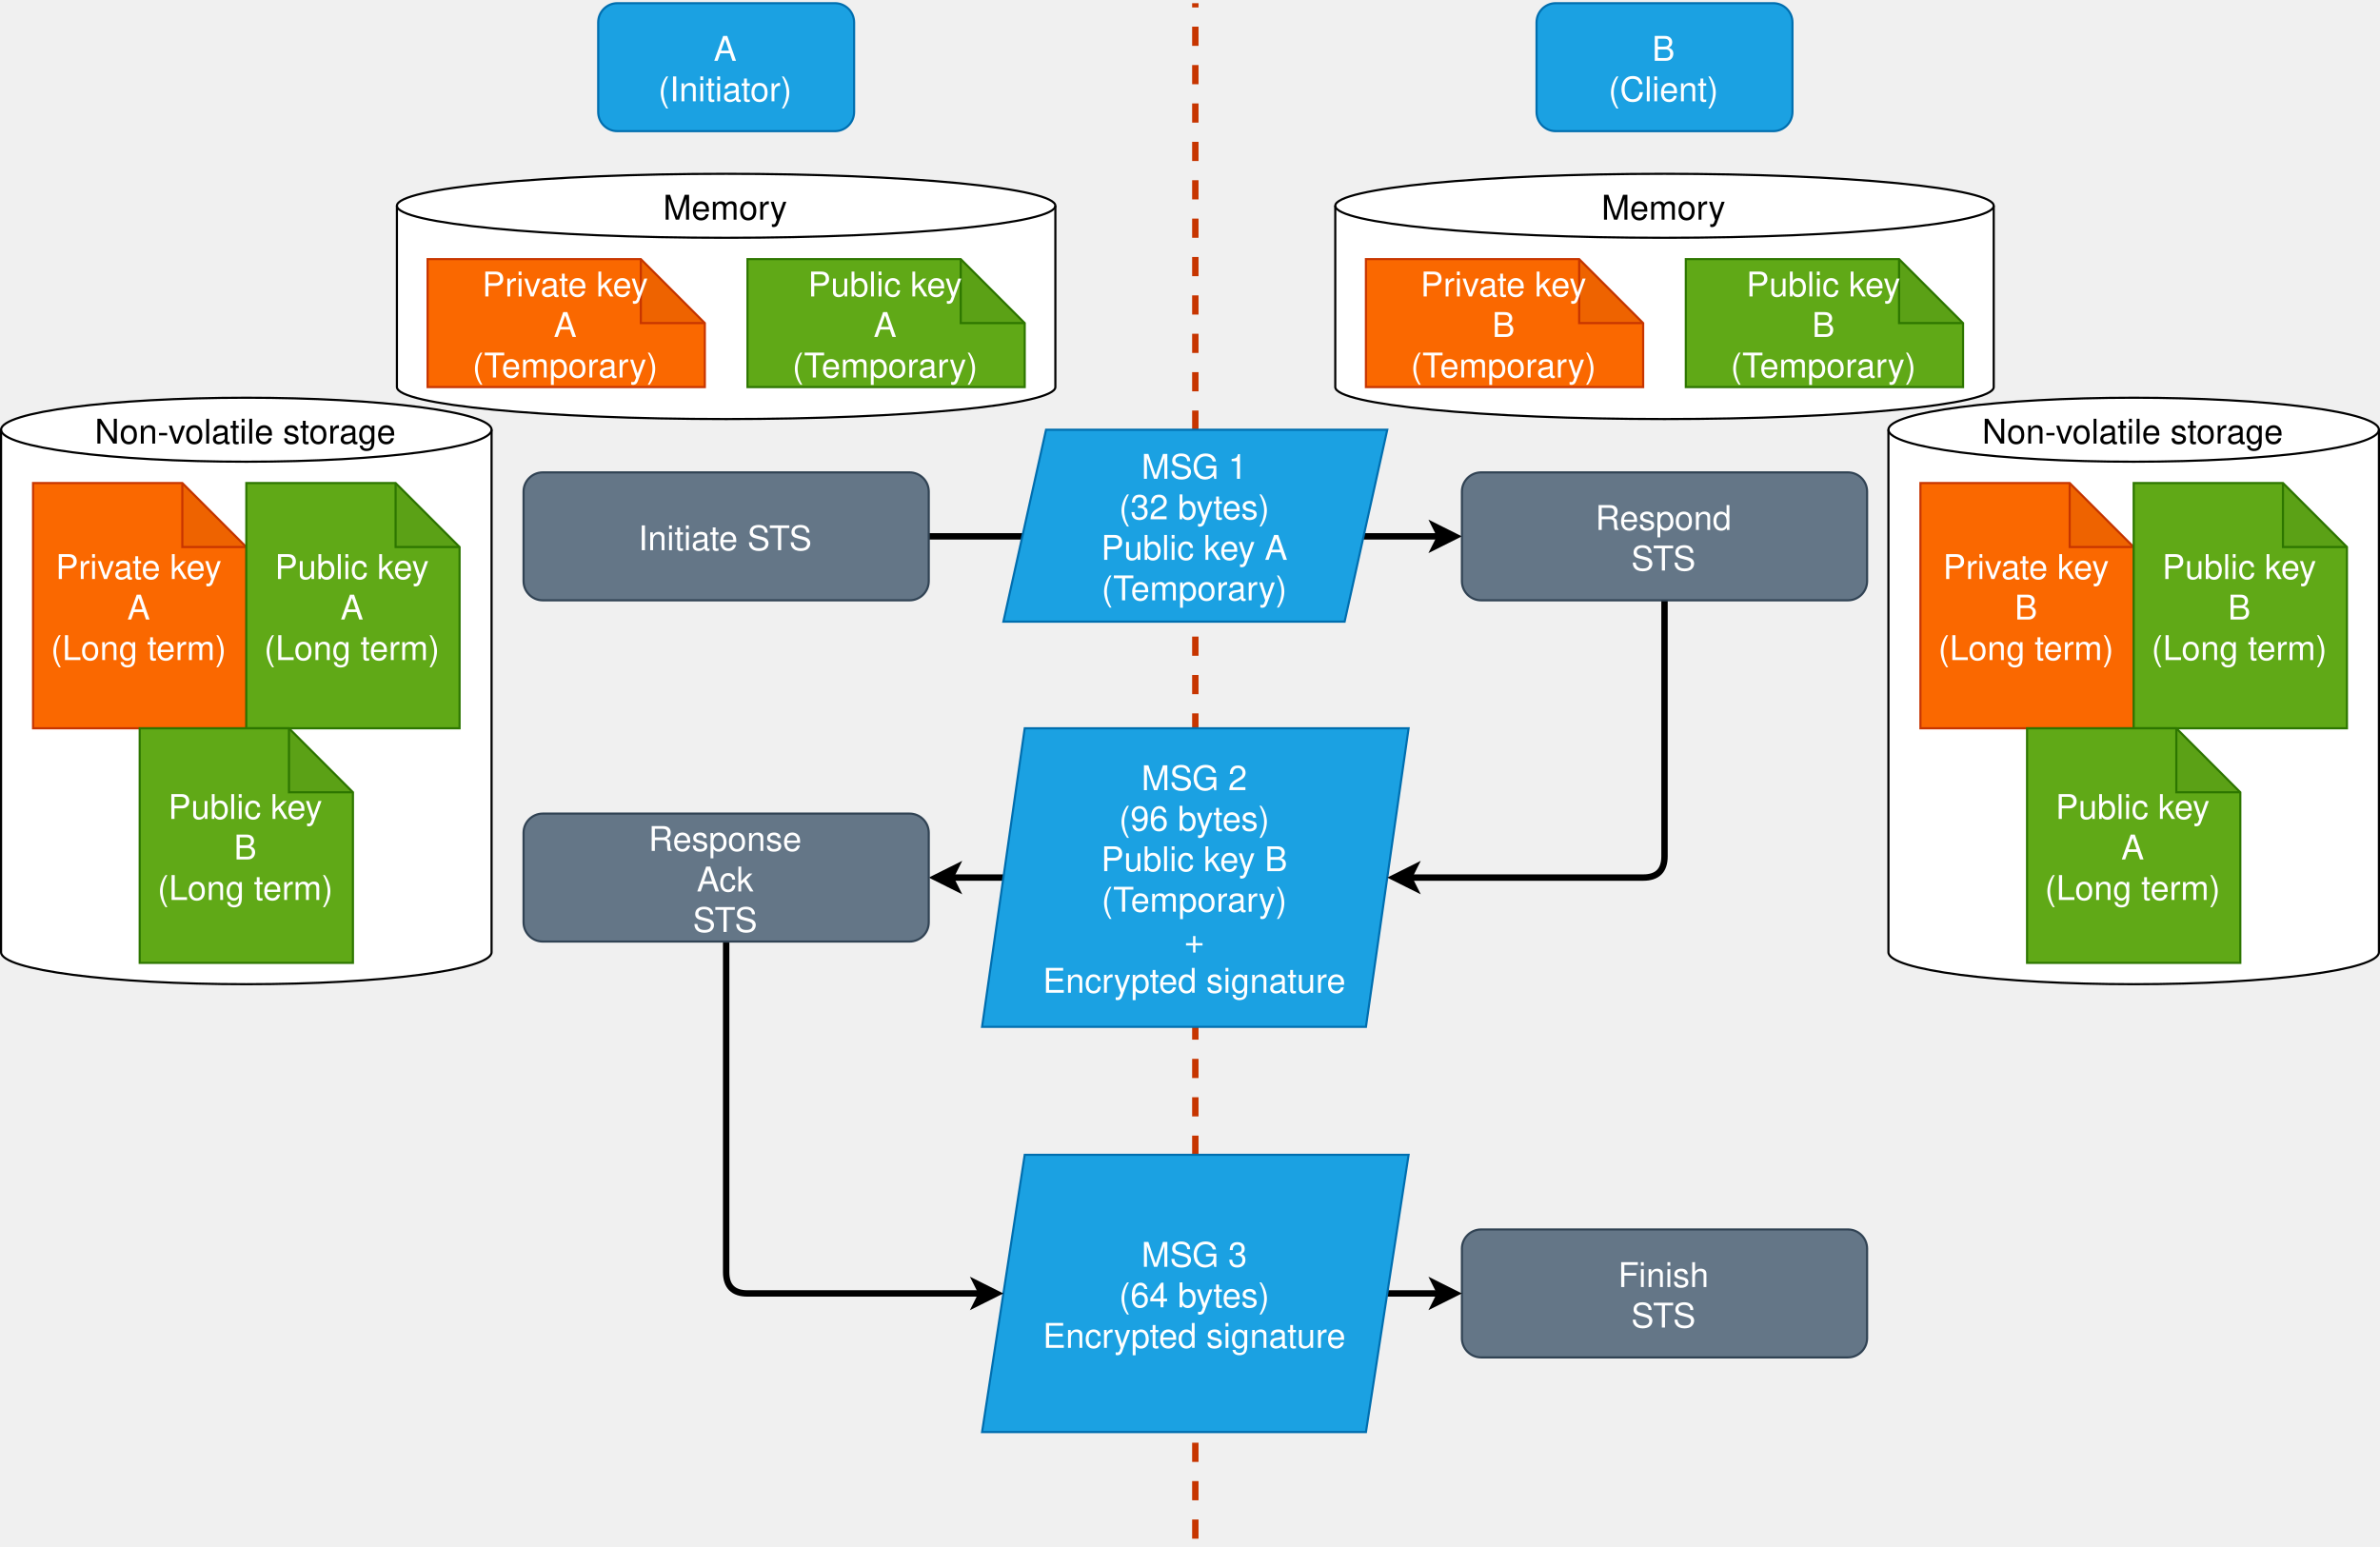
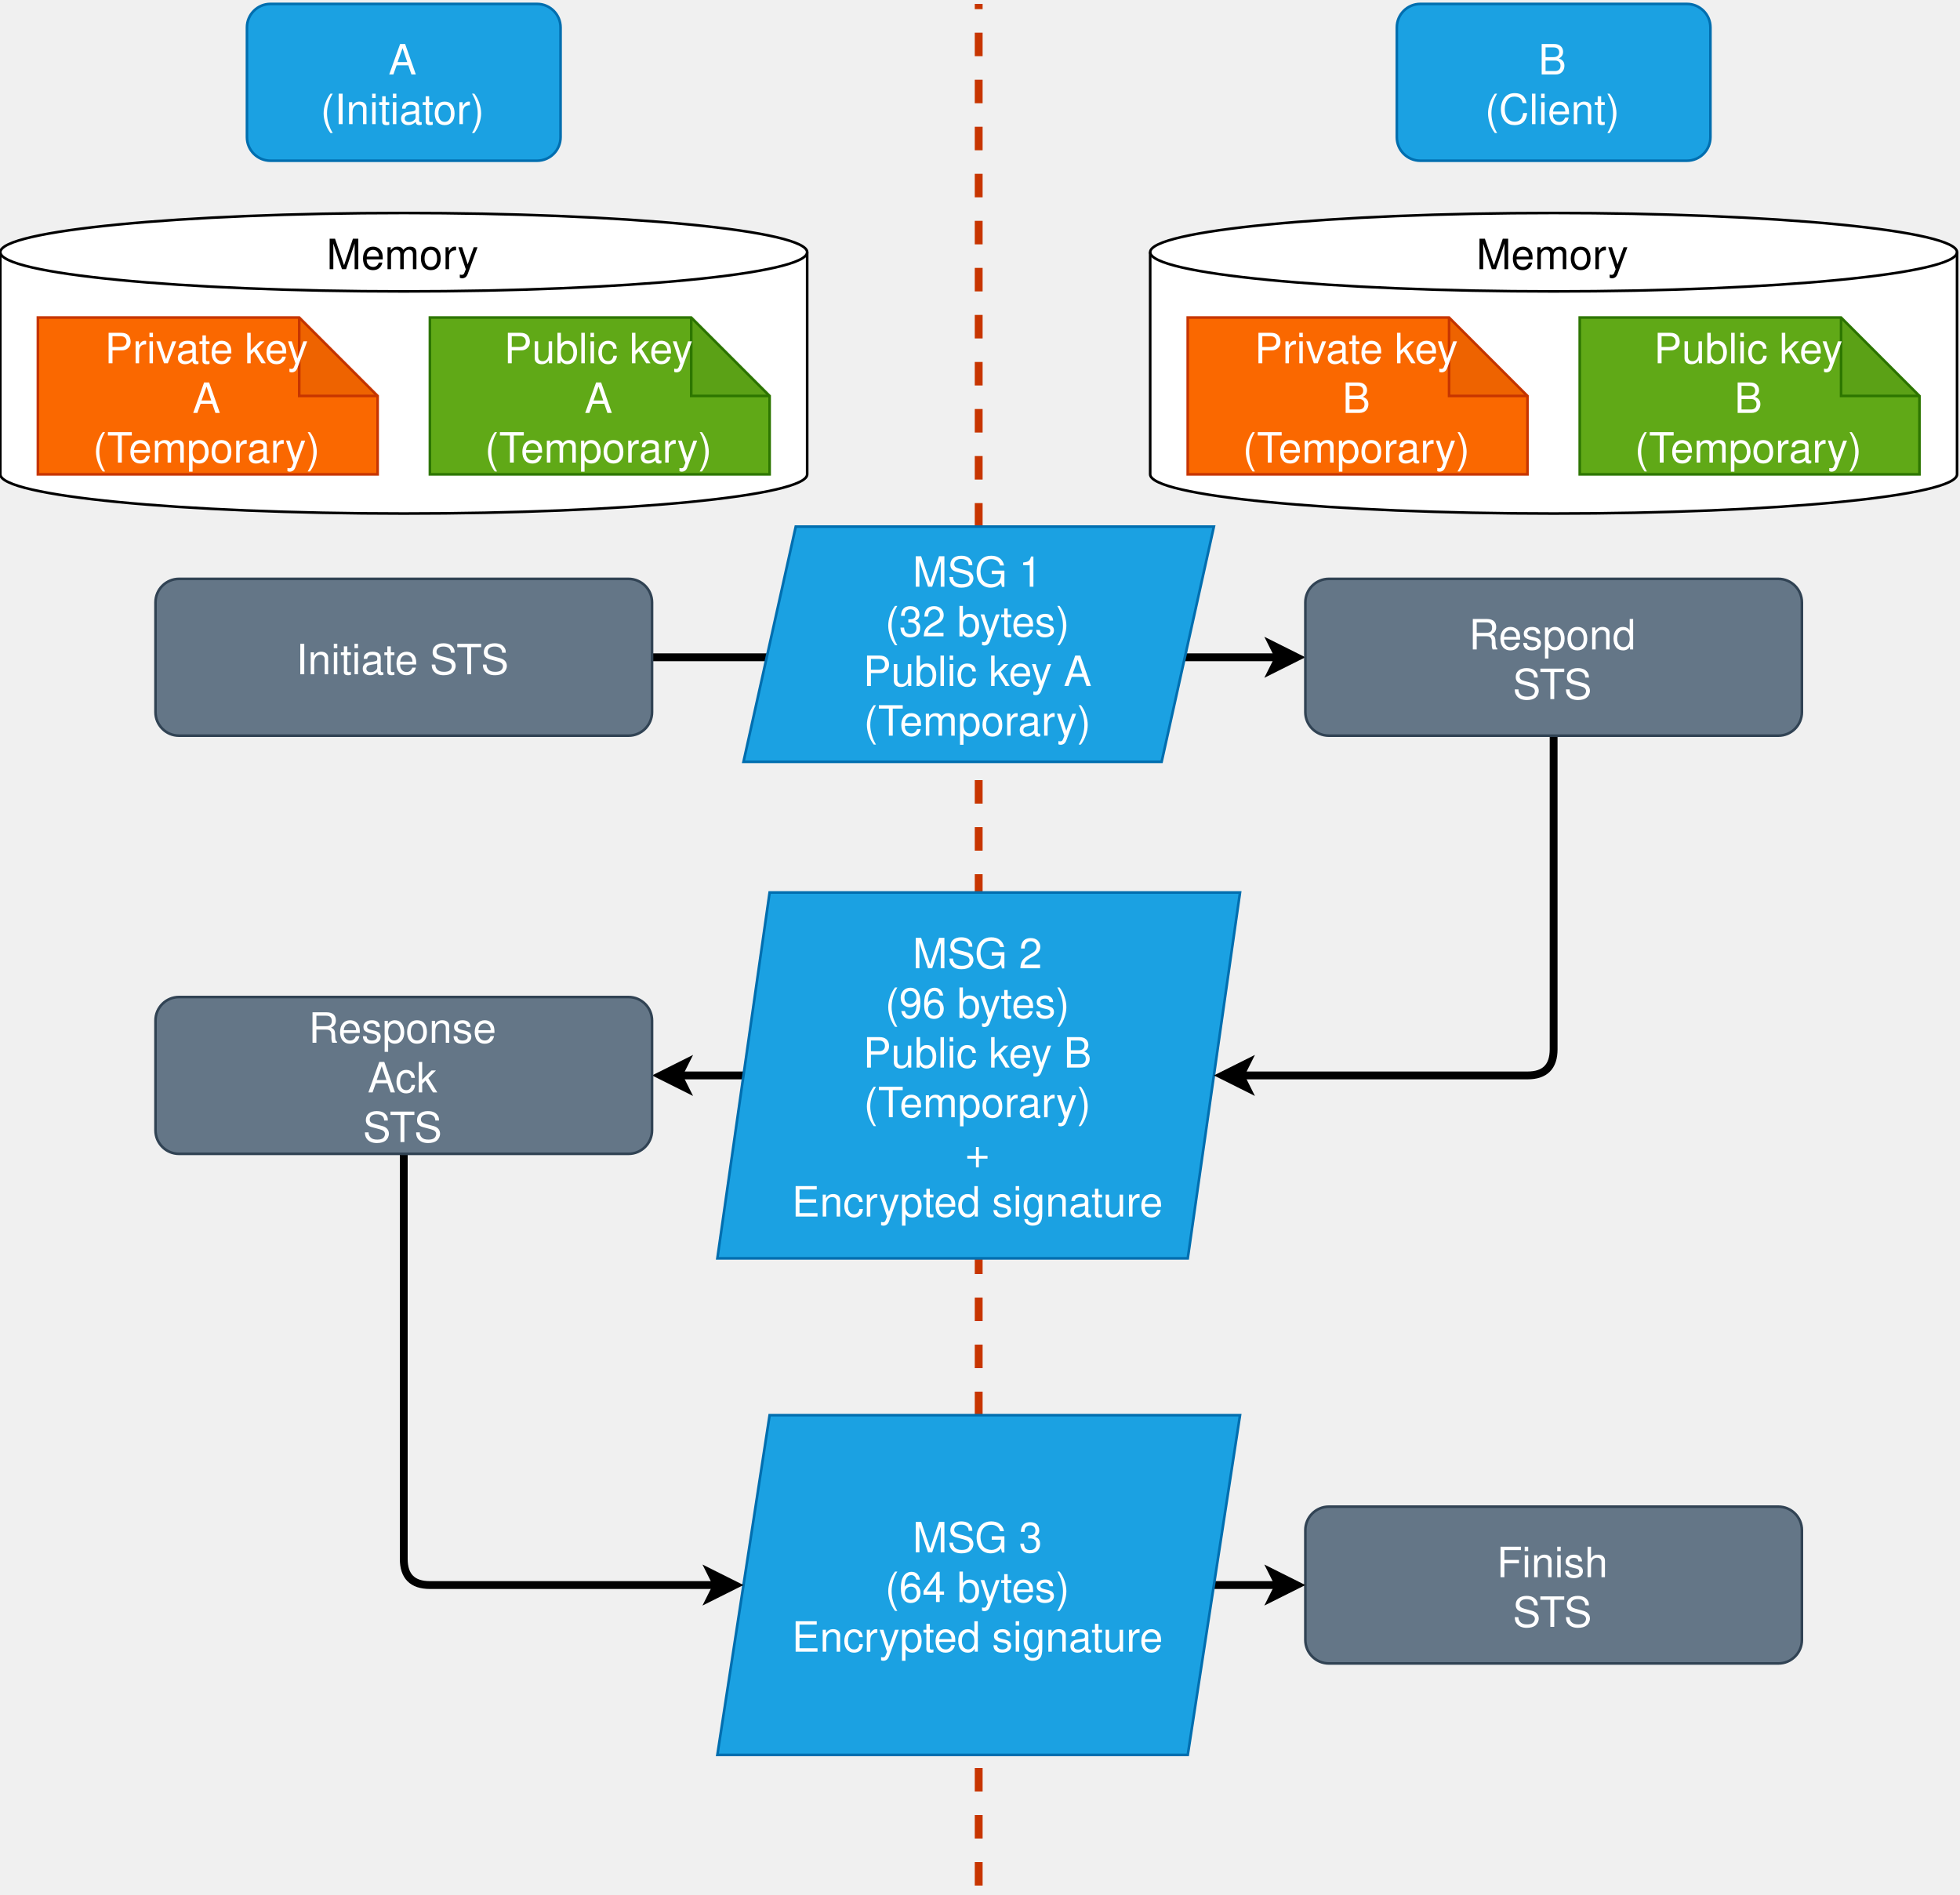
- <svg xmlns="http://www.w3.org/2000/svg" version="1.1" width="1116px" height="725px" viewBox="-0.5 -0.5 1116 725" content="&lt;mxfile&gt;&lt;diagram id=&quot;tY58X3LhvNvo1phobhJk&quot; name=&quot;Page-1&quot;&gt;7Vtbb6M4FP41kXYeNsKY62OTXnalmZ1qM9LMPLrgJlYJjhynDfvr1wRDAEPitlDStHkpPgZjvuPznYvdEZwutzcMrRbfaIijkWmE2xG8HJkmsF1H/EkliZQAADPJnJFQyvaCGfkPS6EhpRsS4nXlRk5pxMmqKgxoHOOAV2SIMfpUve2eRtW3rtAcK4JZgCJV+pOEfCGljmHsO/7CZL6Qr/bzjiXKb5aC9QKF9KkkglcjOGWU8uxquZ3iKEUvxyV77rqlt5gYwzHXesCQunhE0UZ+nZwZT/LPFZNcpZdBEpE4xAyO4OSObsRl+PUuEh0gFaDgYc5S6fcNF/dhKV9n2gO2uFZnJyf8iBnH25JIzvYG0yXmLBG3yF7PtMeOnGJS4J61n/a6gIY3du1MvChpAgApRHIJzIs37FESFxKoZtB8+L4wA4ZnVxAzHVtBTECmwmW6XcBlvi+4zNxaB0FLBetiZAojhYL84OSPv2PCCeKUfVEwZBleEpR7GnPJnMCR7SmNKNvdDO93v1ROoqgkB3cIYDMFlTP6gEs9huFcXVx3A7HlVSH2VAsGZgPCuaW/BmDVeCdlgKcREd/1rtH1zeHQtY7bOo7Di9QJi1ZMUyOehGi90IXW2P0KCHP/C1Ww75Hjle4s9UxdaMsexHhtMq0KWNMNC+Q3ONJt4rASKagqKWFuN0CeyxiOECeP1fiiSQ/yDbeUiNkVGnedqsZdt6bKbO7yqXI8cGQgrzaOwGuOuTLOblUUX621UHJSPbhSBLoz2ZTawVvCf8mVkl7/FtfG2Jaty/QzjLyRyEZ9RakrR6iaJb/yZ9NGady0uR9418pH1lsreYi6w07iCjTXzysXhlcjWmj647qX6lCnQNGp9FdYSGc/ZsdYtWrAjuU6nnuAXRXDhsCCttWg8i58llUNoqDRQKt+T7TqqLx6TWKyXpRc1zvH16sFqY6thl394et+DL/lNnDRqfsyoyNfBvrzZWoS/W12IwSgHFnC9Ja7hOP1l5L4dnMXkUD0POAU40qw/wMvV5QhlqjhaJ4wCX2jKMIRnTO0FM+sMCNi5pjV+273HWLBbXFeVmlcui1RqzZPdBnNOm4tHWsKZ72G9eh3wAve66KUPBTRiVKKGAQ8LwZp4BNdcq5EKX5DlGJ1HaVo87HfYlFm2T58R8OiJm0WVUhHlQzwKg5YsuKC1wVAZB4jvmH4I9tfjUYtU7W/omRSqbVZHRigq1E8OiHH3Ip32axc3eB/GIfrdeVwrf48rqcTr3WTPb40N+yIlxsjtsF42VUzvIyXYZll0/mpvPxJrIeJ1dEmVtgFsaqRzS0jj1mqvvOcheIqMelXGs/T5YjZsj0qjSnHBwr2IWIP31coIHxnLGPDPkC2Nd1c734HSbiH5NQE9eS/ITlt1FUXG06uml9Ug5xhVeUYyAfPqiOYl67Tl6rgsKpSHVOLqiafqiqKwAdCyxZVdcGAnjYDDqKr02JAAGrbom9sV2pC+GlXrbqqb2G/ra7yYsynu9KyK/t4ft0fCXo6+fWBAleRPP0e7dOqbgtcx7fvWtVQTqS8pkRKskrH23AXjKGkdMMqzXjXpZFribNf26WzfKOmw2zEF2fLatb2L16vaBye7/bRm27PeRqn6Lq2omHKEXlJ+EX1rH6tyLZq+bRcEZ1ZkboHm1nRGpddWvBwPkZV3/O2Go5a9mZUvor3PzT+85GmiyjCO1ApS4/q1hEWX8cVqKTNlfGWIhSReSyagQBqV0ZKASIBii5kx5KEYTr2ZK+6vjIiWF3DTWcPgdsAeBclIV8tCZ094ACA42dj+0Nco4x9SkdjoXcCp6/10/bnbqafXdJu1Y8yNwVFTUeZO+Fv7ZR9AD2dVhJo2wPqCRgNmzp4SeUo58Hzlm2P8+88wFy9MT0w1HPnWtXGj0hbHvTHOXsMYxFq6KlTbfyI1OV7Q+tKjVrPjr08vxqk9kldorn//8MsTd7/Gye8+h8=&lt;/diagram&gt;&lt;/mxfile&gt;">
+ <svg xmlns="http://www.w3.org/2000/svg" version="1.1" width="750px" height="725px" viewBox="-0.5 -0.5 750 725" content="&lt;mxfile&gt;&lt;diagram id=&quot;tY58X3LhvNvo1phobhJk&quot; name=&quot;Page-1&quot;&gt;7Vpbc5s6EP41nmlfPAJxEY+2czlnpp1mjjtz2kcZFFtjjDyynJjz648AgQXCDkmgTpP6xWglhPTt7re7ghGcbQ63HG9XX1lE4pENosMIXo1s20I2lH+ZJC0kCCrBktNIDToK5vQ/ooRASfc0IrvaQMFYLOi2LgxZkpBQ1GSYc/ZYH3bP4vpTt3hJDME8xLEp/ZdGYqWkHgDHjr8IXa7Uo4OyY4PLwUqwW+GIPWoieD2CM86YKK42hxmJM/BKXIr7bk70VgvjJBGdbgBeccsDjvdqd2plIi23Kxe5zS7DNKZJRDgcwemC7eVl9GURyw4rE+BwveSZ9NteyHFEyXeF9ixXXpurUwt+IFyQgyZSq70lbEMET+UQ1Ytsd+ypJaYV7kX78agLCNDYdwvxStOEZSkhViawrJ5wREleKKDaQbMNyCYjW+IIpX3C6ae/EyooFox/NpDkBWoKmnuWCGXclqfaMxYzng+G9/kvk9M41uTWAlvEzqAVnK2J1gOAdz256QdoB4EaysgE2SqtWEe4VMZrAIYGwFMd4FlM5b5+a3QD+3LoOk97PEmiScaTspWwzJWnEd6tukIL8l8FYUmR0AT7HntIG6n1zHzoqh7MRWMxJxWwY3seqj14itlIVCNzUyUa5m4L5KWMkxgL+lAPAW16UE+4Y1SurtK479U17vsNVRZrV3fplP3ERKgxj8RrSYQxT24V1a47GYrndrAUie5cNZV2yIGKH8pSsuuf8hqMXdW6yrYBykaqGk2LMi1HqpqnP8p7s4Y2b9Y8Tpy3ypm72UqZReTYKVytjvbzSsNADaKFdlCFrgF0ahk6VfGKSOn8+/wpVq07sOf4HvLPsKvh2NByoOu0qLyPmOW4dShBC60GA9GqZ/LqDU3obqWFrt8cX4Tq+Hqu+wvx9T9G3PJbuOitxzLQUyyzhotlZp3zdX4rBZaeWcJsyCIVZPdZE9/tFzENZc+aZBjXkv3vZLNlHPPUTEfLsknqG8cxidmS4428Z0s4lSsnvNl3d+yQBncgZeXbaronstbOPNFnNuv5dTW2prOoxR6DHngBvS5LKVORLllKlYNYz8tBWvikKznXspSgJUtx+s5SOvNxcMKjbN0/Aq+DR01PeVQlHdUqwOsk5OlWSF6XANFlgsWek4/sfw0adWzT/2zQ4n+W04MD+uZ5yFsOzCfx1t3K75r8Xybgor4CrjNcxEVd8rV+qseX1oY98XJrxnYxXvbNCq/gZaizbLY+k5f/EOt5YvU6EyvsI7PpQqxnMpvKa35q/tRvZvP0uU0nD0JtHhT07UH5rTIM4VQbsM2obneaeoPG8YwTgIYOixlfTJOmu/5DdluWRO/33OCXnsugDm+4+vaiy8ShshZ4USIzrBe5ToNIlUX05kXm4VvhRTuiudEkXL8fp2oedjotr0EHc6qgQ3L3ll4bQ3T518YBMjC74/ShOHnPC+GjoT7ziClhgpwBM8J8/W2LQypyxhkD90zl1DDum/x3tqIawrhB40SpLWLAoYzbPNmoH1hcUk8ewIH1LBKyr3xvKD257gX1ZIGWUodsmJpFV4DcjjCwUZFeB1iJcCyLn4y6JDJ51ZIhQkMcT1THhkZRNvf0GDCG8gTXHZf7PMNclt8Cch9FiAXMrzFO0dbJc7yPQlsIBuOSPS7jEWYedIK6LqCrt0VdAbq0rswXF++OvVBQT1KHpC7ZPH44WdQQx89P4fX/&lt;/diagram&gt;&lt;/mxfile&gt;">
  <defs />
  <g>
-     <path d="M 625.62 96 C 625.62 87.72 694.74 81 779.99 81 C 820.94 81 860.2 82.58 889.15 85.39 C 918.11 88.21 934.37 92.02 934.37 96 L 934.37 181 C 934.37 189.28 865.25 196 779.99 196 C 694.74 196 625.62 189.28 625.62 181 Z" fill="rgb(255, 255, 255)" stroke="rgb(0, 0, 0)" stroke-miterlimit="10" pointer-events="all" />
-     <path d="M 934.37 96 C 934.37 104.28 865.25 111 779.99 111 C 694.74 111 625.62 104.28 625.62 96" fill="none" stroke="rgb(0, 0, 0)" stroke-miterlimit="10" pointer-events="all" />
-     <path d="M 885 201 C 885 192.72 936.49 186 1000 186 C 1030.5 186 1059.75 187.58 1081.32 190.39 C 1102.88 193.21 1115 197.02 1115 201 L 1115 446 C 1115 454.28 1063.51 461 1000 461 C 936.49 461 885 454.28 885 446 Z" fill="rgb(255, 255, 255)" stroke="rgb(0, 0, 0)" stroke-miterlimit="10" pointer-events="all" />
-     <path d="M 1115 201 C 1115 209.28 1063.51 216 1000 216 C 936.49 216 885 209.28 885 201" fill="none" stroke="rgb(0, 0, 0)" stroke-miterlimit="10" pointer-events="all" />
-     <path d="M 0 201 C 0 192.72 51.49 186 115 186 C 145.5 186 174.75 187.58 196.32 190.39 C 217.88 193.21 230 197.02 230 201 L 230 446 C 230 454.28 178.51 461 115 461 C 51.49 461 0 454.28 0 446 Z" fill="rgb(255, 255, 255)" stroke="rgb(0, 0, 0)" stroke-miterlimit="10" pointer-events="all" />
-     <path d="M 230 201 C 230 209.28 178.51 216 115 216 C 51.49 216 0 209.28 0 201" fill="none" stroke="rgb(0, 0, 0)" stroke-miterlimit="10" pointer-events="all" />
-     <rect x="280" y="1" width="120" height="60" rx="9" ry="9" fill="#1ba1e2" stroke="#006eaf" pointer-events="all" />
+     <path d="M 439.62 96 C 439.62 87.72 508.74 81 593.99 81 C 634.94 81 674.2 82.58 703.15 85.39 C 732.11 88.21 748.37 92.02 748.37 96 L 748.37 181 C 748.37 189.28 679.25 196 593.99 196 C 508.74 196 439.62 189.28 439.62 181 Z" fill="rgb(255, 255, 255)" stroke="rgb(0, 0, 0)" stroke-miterlimit="10" pointer-events="all" />
+     <path d="M 748.37 96 C 748.37 104.28 679.25 111 593.99 111 C 508.74 111 439.62 104.28 439.62 96" fill="none" stroke="rgb(0, 0, 0)" stroke-miterlimit="10" pointer-events="all" />
+     <rect x="94" y="1" width="120" height="60" rx="9" ry="9" fill="#1ba1e2" stroke="#006eaf" pointer-events="all" />
    <g fill="#ffffff" font-family="Helvetica" text-anchor="middle" font-size="16px">
-       <text x="339.5" y="28">A</text>
-       <text x="339.5" y="47">(Initiator)</text>
+       <text x="153.5" y="28">A</text>
+       <text x="153.5" y="47">(Initiator)</text>
    </g>
-     <rect x="720" y="1" width="120" height="60" rx="9" ry="9" fill="#1ba1e2" stroke="#006eaf" pointer-events="all" />
+     <rect x="534" y="1" width="120" height="60" rx="9" ry="9" fill="#1ba1e2" stroke="#006eaf" pointer-events="all" />
    <g fill="#ffffff" font-family="Helvetica" text-anchor="middle" font-size="16px">
-       <text x="779.5" y="28">B</text>
-       <text x="779.5" y="47">(Client)</text>
+       <text x="593.5" y="28">B</text>
+       <text x="593.5" y="47">(Client)</text>
    </g>
-     <path d="M 560 201 L 560 1" fill="none" stroke="#c73500" stroke-width="3" stroke-miterlimit="10" stroke-dasharray="9 9" pointer-events="stroke" />
-     <path d="M 435 251 L 674.9 251" fill="none" stroke="rgb(0, 0, 0)" stroke-width="3" stroke-miterlimit="10" pointer-events="stroke" />
-     <path d="M 681.65 251 L 672.65 255.5 L 674.9 251 L 672.65 246.5 Z" fill="rgb(0, 0, 0)" stroke="rgb(0, 0, 0)" stroke-width="3" stroke-miterlimit="10" pointer-events="all" />
-     <rect x="245" y="221" width="190" height="60" rx="9" ry="9" fill="#647687" stroke="#314354" pointer-events="all" />
+     <path d="M 374 201 L 374 1" fill="none" stroke="#c73500" stroke-width="3" stroke-miterlimit="10" stroke-dasharray="9 9" pointer-events="stroke" />
+     <path d="M 249 251 L 488.9 251" fill="none" stroke="rgb(0, 0, 0)" stroke-width="3" stroke-miterlimit="10" pointer-events="stroke" />
+     <path d="M 495.65 251 L 486.65 255.5 L 488.9 251 L 486.65 246.5 Z" fill="rgb(0, 0, 0)" stroke="rgb(0, 0, 0)" stroke-width="3" stroke-miterlimit="10" pointer-events="all" />
+     <rect x="59" y="221" width="190" height="60" rx="9" ry="9" fill="#647687" stroke="#314354" pointer-events="all" />
    <g fill="#ffffff" font-family="Helvetica" text-anchor="middle" font-size="16px">
-       <text x="339.5" y="257.5">Initiate STS</text>
+       <text x="153.5" y="257.5">Initiate STS</text>
    </g>
-     <rect x="685" y="576" width="190" height="60" rx="9" ry="9" fill="#647687" stroke="#314354" pointer-events="all" />
+     <rect x="499" y="576" width="190" height="60" rx="9" ry="9" fill="#647687" stroke="#314354" pointer-events="all" />
    <g fill="#ffffff" font-family="Helvetica" text-anchor="middle" font-size="16px">
-       <text x="779.5" y="603">Finish</text>
-       <text x="779.5" y="622">STS</text>
+       <text x="593.5" y="603">Finish</text>
+       <text x="593.5" y="622">STS</text>
    </g>
-     <path d="M 560 541 L 560 291" fill="none" stroke="#c73500" stroke-width="3" stroke-miterlimit="10" stroke-dasharray="9 9" pointer-events="stroke" />
-     <path d="M 470 291 L 490 201 L 650 201 L 630 291 Z" fill="#1ba1e2" stroke="#006eaf" stroke-miterlimit="10" pointer-events="all" />
+     <path d="M 374 541 L 374 291" fill="none" stroke="#c73500" stroke-width="3" stroke-miterlimit="10" stroke-dasharray="9 9" pointer-events="stroke" />
+     <path d="M 284 291 L 304 201 L 464 201 L 444 291 Z" fill="#1ba1e2" stroke="#006eaf" stroke-miterlimit="10" pointer-events="all" />
    <g fill="#ffffff" font-family="Helvetica" text-anchor="middle" font-size="16px">
-       <text x="559.5" y="224">MSG 1</text>
-       <text x="559.5" y="243">(32 bytes)</text>
-       <text x="559.5" y="262">Public key A</text>
-       <text x="559.5" y="281">(Temporary)</text>
+       <text x="373.5" y="224">MSG 1</text>
+       <text x="373.5" y="243">(32 bytes)</text>
+       <text x="373.5" y="262">Public key A</text>
+       <text x="373.5" y="281">(Temporary)</text>
    </g>
-     <path d="M 470 411 L 445.1 411" fill="none" stroke="rgb(0, 0, 0)" stroke-width="3" stroke-miterlimit="10" pointer-events="stroke" />
-     <path d="M 438.35 411 L 447.35 406.5 L 445.1 411 L 447.35 415.5 Z" fill="rgb(0, 0, 0)" stroke="rgb(0, 0, 0)" stroke-width="3" stroke-miterlimit="10" pointer-events="all" />
-     <path d="M 460 481 L 480 341 L 660 341 L 640 481 Z" fill="#1ba1e2" stroke="#006eaf" stroke-miterlimit="10" pointer-events="all" />
+     <path d="M 284 411 L 259.1 411" fill="none" stroke="rgb(0, 0, 0)" stroke-width="3" stroke-miterlimit="10" pointer-events="stroke" />
+     <path d="M 252.35 411 L 261.35 406.5 L 259.1 411 L 261.35 415.5 Z" fill="rgb(0, 0, 0)" stroke="rgb(0, 0, 0)" stroke-width="3" stroke-miterlimit="10" pointer-events="all" />
+     <path d="M 274 481 L 294 341 L 474 341 L 454 481 Z" fill="#1ba1e2" stroke="#006eaf" stroke-miterlimit="10" pointer-events="all" />
    <g fill="#ffffff" font-family="Helvetica" text-anchor="middle" font-size="16px">
-       <text x="559.5" y="370">MSG 2</text>
-       <text x="559.5" y="389">(96 bytes)</text>
-       <text x="559.5" y="408">Public key B</text>
-       <text x="559.5" y="427">(Temporary)</text>
-       <text x="559.5" y="446">+</text>
-       <text x="559.5" y="465">Encrypted signature</text>
+       <text x="373.5" y="370">MSG 2</text>
+       <text x="373.5" y="389">(96 bytes)</text>
+       <text x="373.5" y="408">Public key B</text>
+       <text x="373.5" y="427">(Temporary)</text>
+       <text x="373.5" y="446">+</text>
+       <text x="373.5" y="465">Encrypted signature</text>
    </g>
-     <path d="M 560 721 L 560 671" fill="none" stroke="#c73500" stroke-width="3" stroke-miterlimit="10" stroke-dasharray="9 9" pointer-events="stroke" />
-     <path d="M 650 606 L 674.9 606" fill="none" stroke="rgb(0, 0, 0)" stroke-width="3" stroke-miterlimit="10" pointer-events="stroke" />
-     <path d="M 681.65 606 L 672.65 610.5 L 674.9 606 L 672.65 601.5 Z" fill="rgb(0, 0, 0)" stroke="rgb(0, 0, 0)" stroke-width="3" stroke-miterlimit="10" pointer-events="all" />
-     <path d="M 460 671 L 480 541 L 660 541 L 640 671 Z" fill="#1ba1e2" stroke="#006eaf" stroke-miterlimit="10" pointer-events="all" />
+     <path d="M 374 721 L 374 671" fill="none" stroke="#c73500" stroke-width="3" stroke-miterlimit="10" stroke-dasharray="9 9" pointer-events="stroke" />
+     <path d="M 464 606 L 488.9 606" fill="none" stroke="rgb(0, 0, 0)" stroke-width="3" stroke-miterlimit="10" pointer-events="stroke" />
+     <path d="M 495.65 606 L 486.65 610.5 L 488.9 606 L 486.65 601.5 Z" fill="rgb(0, 0, 0)" stroke="rgb(0, 0, 0)" stroke-width="3" stroke-miterlimit="10" pointer-events="all" />
+     <path d="M 274 671 L 294 541 L 474 541 L 454 671 Z" fill="#1ba1e2" stroke="#006eaf" stroke-miterlimit="10" pointer-events="all" />
    <g fill="#ffffff" font-family="Helvetica" text-anchor="middle" font-size="16px">
-       <text x="559.5" y="593.5">MSG 3</text>
-       <text x="559.5" y="612.5">(64 bytes)</text>
-       <text x="559.5" y="631.5">Encrypted signature</text>
+       <text x="373.5" y="593.5">MSG 3</text>
+       <text x="373.5" y="612.5">(64 bytes)</text>
+       <text x="373.5" y="631.5">Encrypted signature</text>
    </g>
-     <path d="M 15 226 L 85 226 L 115 256 L 115 341 L 15 341 L 15 226 Z" fill="#fa6800" stroke="#c73500" stroke-miterlimit="10" pointer-events="all" />
-     <path d="M 85 226 L 85 256 L 115 256 Z" fill-opacity="0.05" fill="#000000" stroke="none" pointer-events="all" />
-     <path d="M 85 226 L 85 256 L 115 256" fill="none" stroke="#c73500" stroke-miterlimit="10" pointer-events="all" />
+     <path d="M 594 281 L 594 401 Q 594 411 584 411 L 474.1 411" fill="none" stroke="rgb(0, 0, 0)" stroke-width="3" stroke-miterlimit="10" pointer-events="stroke" />
+     <path d="M 467.35 411 L 476.35 406.5 L 474.1 411 L 476.35 415.5 Z" fill="rgb(0, 0, 0)" stroke="rgb(0, 0, 0)" stroke-width="3" stroke-miterlimit="10" pointer-events="all" />
+     <rect x="499" y="221" width="190" height="60" rx="9" ry="9" fill="#647687" stroke="#314354" pointer-events="all" />
+     <g fill="#ffffff" font-family="Helvetica" text-anchor="middle" font-size="16px">
+       <text x="593.5" y="248">Respond</text>
+       <text x="593.5" y="267">STS</text>
+     </g>
+     <path d="M 154 441 L 154 596 Q 154 606 164 606 L 273.9 606" fill="none" stroke="rgb(0, 0, 0)" stroke-width="3" stroke-miterlimit="10" pointer-events="stroke" />
+     <path d="M 280.65 606 L 271.65 610.5 L 273.9 606 L 271.65 601.5 Z" fill="rgb(0, 0, 0)" stroke="rgb(0, 0, 0)" stroke-width="3" stroke-miterlimit="10" pointer-events="all" />
+     <rect x="59" y="381" width="190" height="60" rx="9" ry="9" fill="#647687" stroke="#314354" pointer-events="all" />
+     <g fill="#ffffff" font-family="Helvetica" text-anchor="middle" font-size="16px">
+       <text x="153.5" y="398.5">Response</text>
+       <text x="153.5" y="417.5">Ack</text>
+       <text x="153.5" y="436.5">STS</text>
+     </g>
+     <path d="M -0.38 96 C -0.38 87.72 68.74 81 153.99 81 C 194.94 81 234.2 82.58 263.15 85.39 C 292.11 88.21 308.37 92.02 308.37 96 L 308.37 181 C 308.37 189.28 239.25 196 153.99 196 C 68.74 196 -0.38 189.28 -0.38 181 Z" fill="rgb(255, 255, 255)" stroke="rgb(0, 0, 0)" stroke-miterlimit="10" pointer-events="all" />
+     <path d="M 308.37 96 C 308.37 104.28 239.25 111 153.99 111 C 68.74 111 -0.38 104.28 -0.38 96" fill="none" stroke="rgb(0, 0, 0)" stroke-miterlimit="10" pointer-events="all" />
+     <path d="M 14 121 L 114 121 L 144 151 L 144 181 L 14 181 L 14 121 Z" fill="#fa6800" stroke="#c73500" stroke-miterlimit="10" pointer-events="all" />
+     <path d="M 114 121 L 114 151 L 144 151 Z" fill-opacity="0.05" fill="#000000" stroke="none" pointer-events="all" />
+     <path d="M 114 121 L 114 151 L 144 151" fill="none" stroke="#c73500" stroke-miterlimit="10" pointer-events="all" />
    <g fill="#FFFFFF" font-family="Helvetica" text-anchor="middle" font-size="16px">
-       <text x="64.5" y="271">Private key</text>
-       <text x="64.5" y="290">A</text>
-       <text x="64.5" y="309">(Long term)</text>
+       <text x="78.5" y="138.5">Private key</text>
+       <text x="78.5" y="157.5">A</text>
+       <text x="78.5" y="176.5">(Temporary)</text>
    </g>
-     <path d="M 115 226 L 185 226 L 215 256 L 215 341 L 115 341 L 115 226 Z" fill="#60a917" stroke="#2d7600" stroke-miterlimit="10" pointer-events="all" />
-     <path d="M 185 226 L 185 256 L 215 256 Z" fill-opacity="0.05" fill="#000000" stroke="none" pointer-events="all" />
-     <path d="M 185 226 L 185 256 L 215 256" fill="none" stroke="#2d7600" stroke-miterlimit="10" pointer-events="all" />
+     <path d="M 164 121 L 264 121 L 294 151 L 294 181 L 164 181 L 164 121 Z" fill="#60a917" stroke="#2d7600" stroke-miterlimit="10" pointer-events="all" />
+     <path d="M 264 121 L 264 151 L 294 151 Z" fill-opacity="0.05" fill="#000000" stroke="none" pointer-events="all" />
+     <path d="M 264 121 L 264 151 L 294 151" fill="none" stroke="#2d7600" stroke-miterlimit="10" pointer-events="all" />
    <g fill="#ffffff" font-family="Helvetica" text-anchor="middle" font-size="16px">
-       <text x="164.5" y="271">Public key</text>
-       <text x="164.5" y="290">A</text>
-       <text x="164.5" y="309">(Long term)</text>
+       <text x="228.5" y="138.5">Public key</text>
+       <text x="228.5" y="157.5">A</text>
+       <text x="228.5" y="176.5">(Temporary)</text>
    </g>
-     <path d="M 65 341 L 135 341 L 165 371 L 165 451 L 65 451 L 65 341 Z" fill="#60a917" stroke="#2d7600" stroke-miterlimit="10" pointer-events="all" />
-     <path d="M 135 341 L 135 371 L 165 371 Z" fill-opacity="0.05" fill="#000000" stroke="none" pointer-events="all" />
-     <path d="M 135 341 L 135 371 L 165 371" fill="none" stroke="#2d7600" stroke-miterlimit="10" pointer-events="all" />
+     <rect x="69.01" y="81" width="170" height="30" fill="none" stroke="none" pointer-events="all" />
+     <g fill="rgb(0, 0, 0)" font-family="Helvetica" text-anchor="middle" font-size="16px">
+       <text x="153.51" y="102.5">Memory</text>
+     </g>
+     <path d="M 453.99 121 L 553.99 121 L 583.99 151 L 583.99 181 L 453.99 181 L 453.99 121 Z" fill="#fa6800" stroke="#c73500" stroke-miterlimit="10" pointer-events="all" />
+     <path d="M 553.99 121 L 553.99 151 L 583.99 151 Z" fill-opacity="0.05" fill="#000000" stroke="none" pointer-events="all" />
+     <path d="M 553.99 121 L 553.99 151 L 583.99 151" fill="none" stroke="#c73500" stroke-miterlimit="10" pointer-events="all" />
+     <g fill="#FFFFFF" font-family="Helvetica" text-anchor="middle" font-size="16px">
+       <text x="518.49" y="138.5">Private key</text>
+       <text x="518.49" y="157.5">B</text>
+       <text x="518.49" y="176.5">(Temporary)</text>
+     </g>
+     <path d="M 603.99 121 L 703.99 121 L 733.99 151 L 733.99 181 L 603.99 181 L 603.99 121 Z" fill="#60a917" stroke="#2d7600" stroke-miterlimit="10" pointer-events="all" />
+     <path d="M 703.99 121 L 703.99 151 L 733.99 151 Z" fill-opacity="0.05" fill="#000000" stroke="none" pointer-events="all" />
+     <path d="M 703.99 121 L 703.99 151 L 733.99 151" fill="none" stroke="#2d7600" stroke-miterlimit="10" pointer-events="all" />
    <g fill="#ffffff" font-family="Helvetica" text-anchor="middle" font-size="16px">
-       <text x="114.5" y="383.5">Public key</text>
-       <text x="114.5" y="402.5">B</text>
-       <text x="114.5" y="421.5">(Long term)</text>
+       <text x="668.49" y="138.5">Public key</text>
+       <text x="668.49" y="157.5">B</text>
+       <text x="668.49" y="176.5">(Temporary)</text>
    </g>
-     <path d="M 900 226 L 970 226 L 1000 256 L 1000 341 L 900 341 L 900 226 Z" fill="#fa6800" stroke="#c73500" stroke-miterlimit="10" pointer-events="all" />
-     <path d="M 970 226 L 970 256 L 1000 256 Z" fill-opacity="0.05" fill="#000000" stroke="none" pointer-events="all" />
-     <path d="M 970 226 L 970 256 L 1000 256" fill="none" stroke="#c73500" stroke-miterlimit="10" pointer-events="all" />
-     <g fill="#FFFFFF" font-family="Helvetica" text-anchor="middle" font-size="16px">
-       <text x="949.5" y="271">Private key</text>
-       <text x="949.5" y="290">B</text>
-       <text x="949.5" y="309">(Long term)</text>
-     </g>
-     <path d="M 1000 226 L 1070 226 L 1100 256 L 1100 341 L 1000 341 L 1000 226 Z" fill="#60a917" stroke="#2d7600" stroke-miterlimit="10" pointer-events="all" />
-     <path d="M 1070 226 L 1070 256 L 1100 256 Z" fill-opacity="0.05" fill="#000000" stroke="none" pointer-events="all" />
-     <path d="M 1070 226 L 1070 256 L 1100 256" fill="none" stroke="#2d7600" stroke-miterlimit="10" pointer-events="all" />
-     <g fill="#ffffff" font-family="Helvetica" text-anchor="middle" font-size="16px">
-       <text x="1049.5" y="271">Public key</text>
-       <text x="1049.5" y="290">B</text>
-       <text x="1049.5" y="309">(Long term)</text>
-     </g>
-     <path d="M 950 341 L 1020 341 L 1050 371 L 1050 451 L 950 451 L 950 341 Z" fill="#60a917" stroke="#2d7600" stroke-miterlimit="10" pointer-events="all" />
-     <path d="M 1020 341 L 1020 371 L 1050 371 Z" fill-opacity="0.05" fill="#000000" stroke="none" pointer-events="all" />
-     <path d="M 1020 341 L 1020 371 L 1050 371" fill="none" stroke="#2d7600" stroke-miterlimit="10" pointer-events="all" />
-     <g fill="#ffffff" font-family="Helvetica" text-anchor="middle" font-size="16px">
-       <text x="999.5" y="383.5">Public key</text>
-       <text x="999.5" y="402.5">A</text>
-       <text x="999.5" y="421.5">(Long term)</text>
-     </g>
-     <path d="M 780 281 L 780 401 Q 780 411 770 411 L 660.1 411" fill="none" stroke="rgb(0, 0, 0)" stroke-width="3" stroke-miterlimit="10" pointer-events="stroke" />
-     <path d="M 653.35 411 L 662.35 406.5 L 660.1 411 L 662.35 415.5 Z" fill="rgb(0, 0, 0)" stroke="rgb(0, 0, 0)" stroke-width="3" stroke-miterlimit="10" pointer-events="all" />
-     <rect x="685" y="221" width="190" height="60" rx="9" ry="9" fill="#647687" stroke="#314354" pointer-events="all" />
-     <g fill="#ffffff" font-family="Helvetica" text-anchor="middle" font-size="16px">
-       <text x="779.5" y="248">Respond</text>
-       <text x="779.5" y="267">STS</text>
-     </g>
-     <path d="M 340 441 L 340 596 Q 340 606 350 606 L 459.9 606" fill="none" stroke="rgb(0, 0, 0)" stroke-width="3" stroke-miterlimit="10" pointer-events="stroke" />
-     <path d="M 466.65 606 L 457.65 610.5 L 459.9 606 L 457.65 601.5 Z" fill="rgb(0, 0, 0)" stroke="rgb(0, 0, 0)" stroke-width="3" stroke-miterlimit="10" pointer-events="all" />
-     <rect x="245" y="381" width="190" height="60" rx="9" ry="9" fill="#647687" stroke="#314354" pointer-events="all" />
-     <g fill="#ffffff" font-family="Helvetica" text-anchor="middle" font-size="16px">
-       <text x="339.5" y="398.5">Response</text>
-       <text x="339.5" y="417.5">Ack</text>
-       <text x="339.5" y="436.5">STS</text>
-     </g>
-     <rect x="30" y="186" width="170" height="30" fill="none" stroke="none" pointer-events="all" />
+     <rect x="509" y="81" width="170" height="30" fill="none" stroke="none" pointer-events="all" />
    <g fill="rgb(0, 0, 0)" font-family="Helvetica" text-anchor="middle" font-size="16px">
-       <text x="114.5" y="207.5">Non-volatile storage</text>
-     </g>
-     <rect x="915" y="186" width="170" height="30" fill="none" stroke="none" pointer-events="all" />
-     <g fill="rgb(0, 0, 0)" font-family="Helvetica" text-anchor="middle" font-size="16px">
-       <text x="999.5" y="207.5">Non-volatile storage</text>
-     </g>
-     <path d="M 185.62 96 C 185.62 87.72 254.74 81 339.99 81 C 380.94 81 420.2 82.58 449.15 85.39 C 478.11 88.21 494.37 92.02 494.37 96 L 494.37 181 C 494.37 189.28 425.25 196 339.99 196 C 254.74 196 185.62 189.28 185.62 181 Z" fill="rgb(255, 255, 255)" stroke="rgb(0, 0, 0)" stroke-miterlimit="10" pointer-events="all" />
-     <path d="M 494.37 96 C 494.37 104.28 425.25 111 339.99 111 C 254.74 111 185.62 104.28 185.62 96" fill="none" stroke="rgb(0, 0, 0)" stroke-miterlimit="10" pointer-events="all" />
-     <path d="M 200 121 L 300 121 L 330 151 L 330 181 L 200 181 L 200 121 Z" fill="#fa6800" stroke="#c73500" stroke-miterlimit="10" pointer-events="all" />
-     <path d="M 300 121 L 300 151 L 330 151 Z" fill-opacity="0.05" fill="#000000" stroke="none" pointer-events="all" />
-     <path d="M 300 121 L 300 151 L 330 151" fill="none" stroke="#c73500" stroke-miterlimit="10" pointer-events="all" />
-     <g fill="#FFFFFF" font-family="Helvetica" text-anchor="middle" font-size="16px">
-       <text x="264.5" y="138.5">Private key</text>
-       <text x="264.5" y="157.5">A</text>
-       <text x="264.5" y="176.5">(Temporary)</text>
-     </g>
-     <path d="M 350 121 L 450 121 L 480 151 L 480 181 L 350 181 L 350 121 Z" fill="#60a917" stroke="#2d7600" stroke-miterlimit="10" pointer-events="all" />
-     <path d="M 450 121 L 450 151 L 480 151 Z" fill-opacity="0.05" fill="#000000" stroke="none" pointer-events="all" />
-     <path d="M 450 121 L 450 151 L 480 151" fill="none" stroke="#2d7600" stroke-miterlimit="10" pointer-events="all" />
-     <g fill="#ffffff" font-family="Helvetica" text-anchor="middle" font-size="16px">
-       <text x="414.5" y="138.5">Public key</text>
-       <text x="414.5" y="157.5">A</text>
-       <text x="414.5" y="176.5">(Temporary)</text>
-     </g>
-     <rect x="255.01" y="81" width="170" height="30" fill="none" stroke="none" pointer-events="all" />
-     <g fill="rgb(0, 0, 0)" font-family="Helvetica" text-anchor="middle" font-size="16px">
-       <text x="339.51" y="102.5">Memory</text>
-     </g>
-     <path d="M 639.99 121 L 739.99 121 L 769.99 151 L 769.99 181 L 639.99 181 L 639.99 121 Z" fill="#fa6800" stroke="#c73500" stroke-miterlimit="10" pointer-events="all" />
-     <path d="M 739.99 121 L 739.99 151 L 769.99 151 Z" fill-opacity="0.05" fill="#000000" stroke="none" pointer-events="all" />
-     <path d="M 739.99 121 L 739.99 151 L 769.99 151" fill="none" stroke="#c73500" stroke-miterlimit="10" pointer-events="all" />
-     <g fill="#FFFFFF" font-family="Helvetica" text-anchor="middle" font-size="16px">
-       <text x="704.49" y="138.5">Private key</text>
-       <text x="704.49" y="157.5">B</text>
-       <text x="704.49" y="176.5">(Temporary)</text>
-     </g>
-     <path d="M 789.99 121 L 889.99 121 L 919.99 151 L 919.99 181 L 789.99 181 L 789.99 121 Z" fill="#60a917" stroke="#2d7600" stroke-miterlimit="10" pointer-events="all" />
-     <path d="M 889.99 121 L 889.99 151 L 919.99 151 Z" fill-opacity="0.05" fill="#000000" stroke="none" pointer-events="all" />
-     <path d="M 889.99 121 L 889.99 151 L 919.99 151" fill="none" stroke="#2d7600" stroke-miterlimit="10" pointer-events="all" />
-     <g fill="#ffffff" font-family="Helvetica" text-anchor="middle" font-size="16px">
-       <text x="854.49" y="138.5">Public key</text>
-       <text x="854.49" y="157.5">B</text>
-       <text x="854.49" y="176.5">(Temporary)</text>
-     </g>
-     <rect x="695" y="81" width="170" height="30" fill="none" stroke="none" pointer-events="all" />
-     <g fill="rgb(0, 0, 0)" font-family="Helvetica" text-anchor="middle" font-size="16px">
-       <text x="779.5" y="102.5">Memory</text>
+       <text x="593.5" y="102.5">Memory</text>
    </g>
  </g>
</svg>
